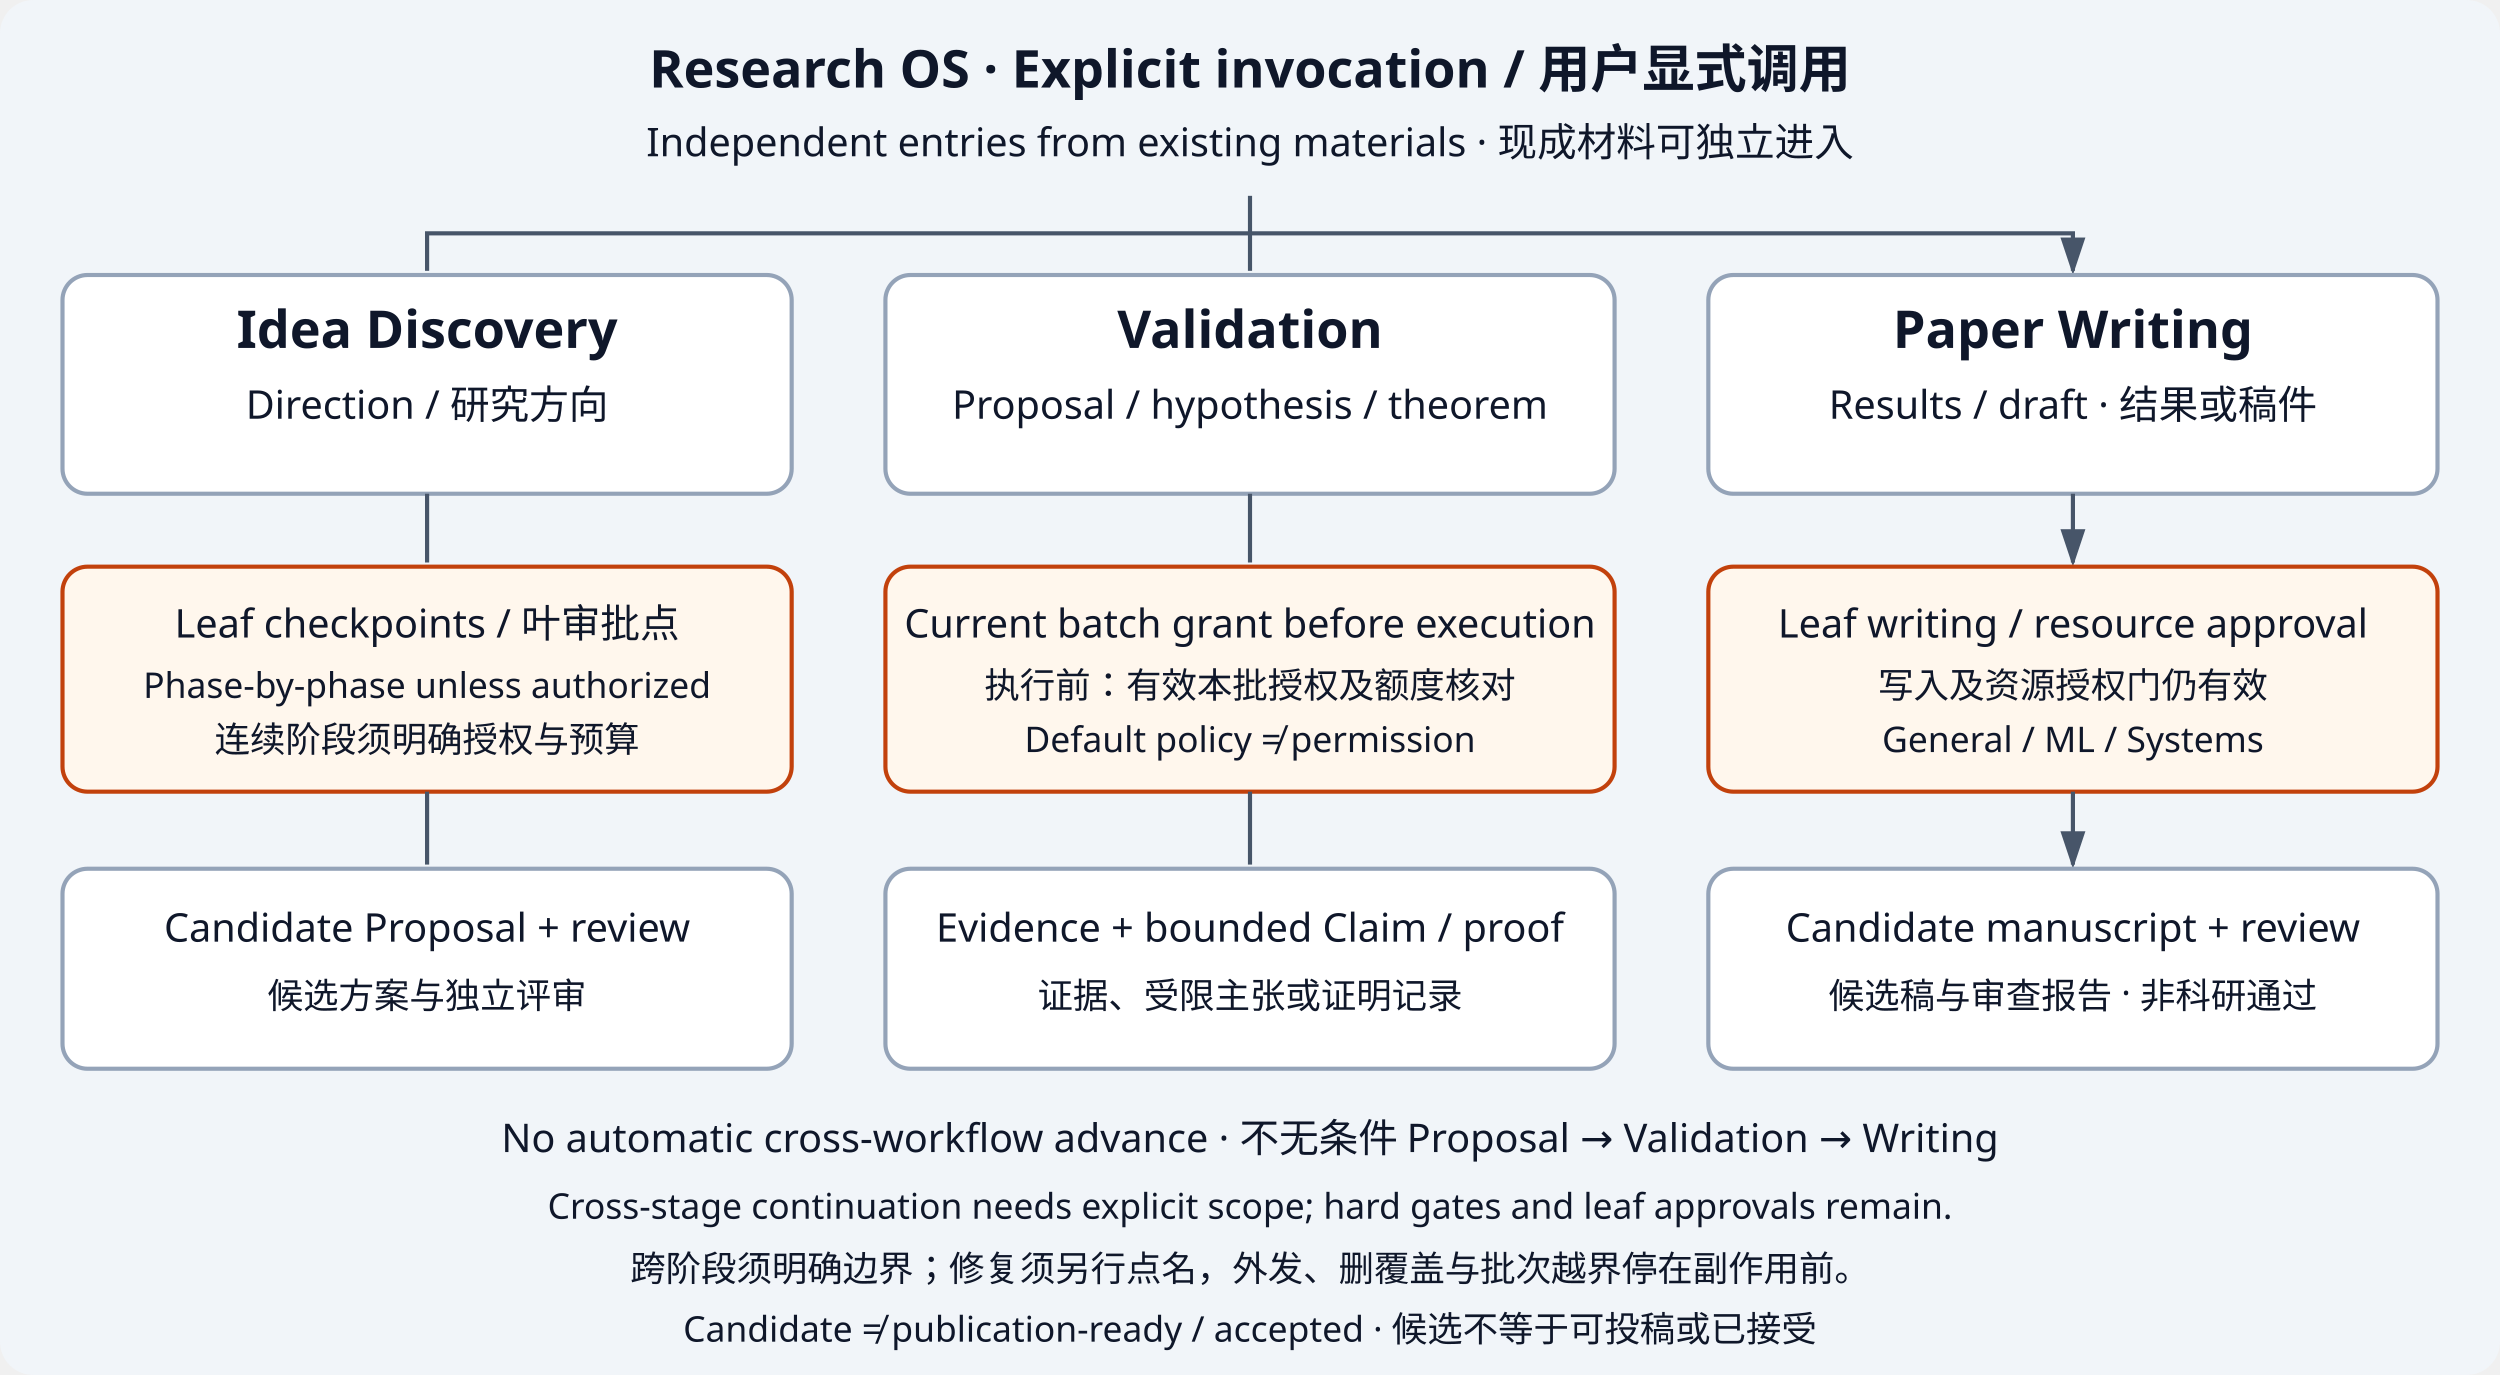
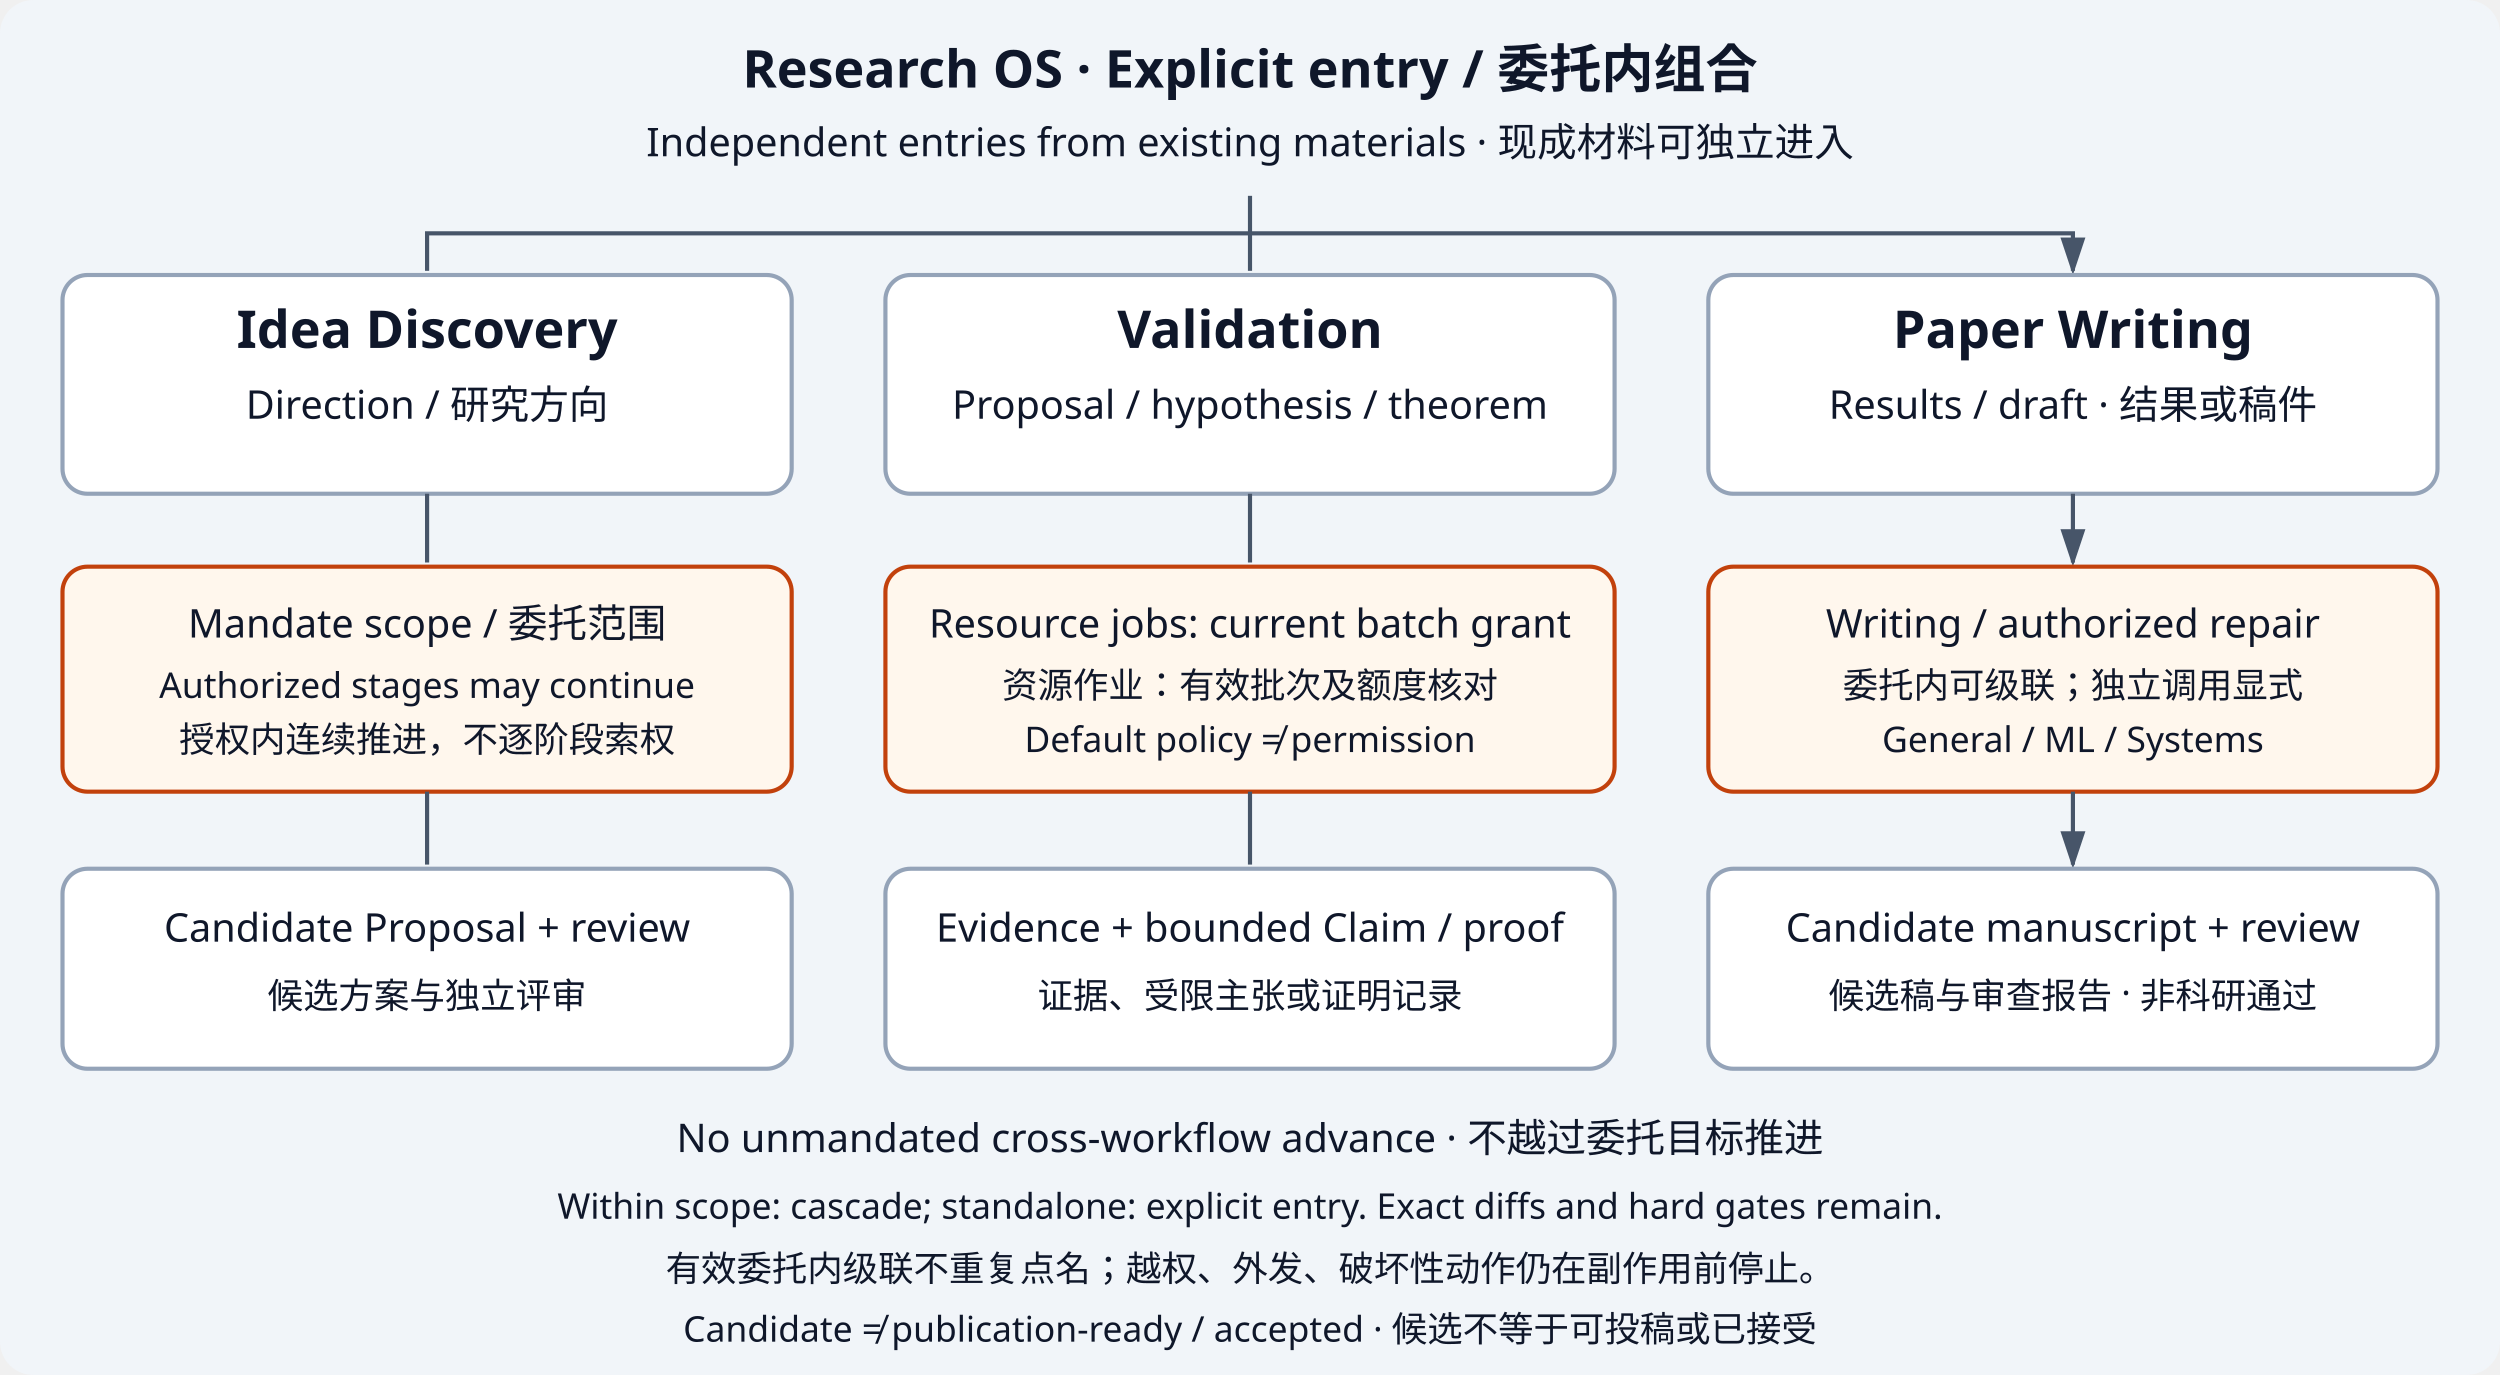
<svg xmlns="http://www.w3.org/2000/svg" viewBox="0 0 1200 660" role="img" aria-labelledby="title desc">
  <defs>
    <marker id="arrow" markerWidth="10" markerHeight="10" refX="8" refY="3" orient="auto">
      <path d="M0,0 L0,6 L9,3 z" fill="#475569" />
    </marker>
    <style>text{font-family:system-ui,sans-serif;fill:#0f172a;font-size:19px}.heading{font-size:25px;font-weight:700}.small{font-size:17px}.box{fill:#fff;stroke:#94a3b8;stroke-width:2}.gate{fill:#fff7ed;stroke:#c2410c;stroke-width:2}.line{stroke:#475569;stroke-width:2;marker-end:url(#arrow)}</style>
  </defs>
  <rect width="1200" height="660" rx="16" fill="#f1f5f9" />
-   <text x="600" y="42" text-anchor="middle" class="heading">Research OS · Explicit invocation / 用户显式调用</text>
+   <text x="600" y="42" text-anchor="middle" class="heading">Research OS · Explicit entry / 委托内组合</text>
  <text x="600" y="75" text-anchor="middle">Independent entries from existing materials · 现成材料可独立进入</text>
  <path d="M600 94 V112 H205 V130 M600 112 V130 M600 112 H995 V130" fill="none" class="line" />
  <rect x="30" y="132" width="350" height="105" rx="12" class="box" />
  <text x="205" y="167" text-anchor="middle" class="heading">Idea Discovery</text>
  <text x="205" y="201" text-anchor="middle">Direction / 研究方向</text>
  <rect x="425" y="132" width="350" height="105" rx="12" class="box" />
  <text x="600" y="167" text-anchor="middle" class="heading">Validation</text>
  <text x="600" y="201" text-anchor="middle">Proposal / hypothesis / theorem</text>
  <rect x="820" y="132" width="350" height="105" rx="12" class="box" />
  <text x="995" y="167" text-anchor="middle" class="heading">Paper Writing</text>
  <text x="995" y="201" text-anchor="middle">Results / draft · 结果或稿件</text>
  <path d="M205 237 V270 M600 237 V270 M995 237 V270" class="line" />
  <rect x="30" y="272" width="350" height="108" rx="12" class="gate" />
-   <text x="205" y="306" text-anchor="middle">Leaf checkpoints / 叶审批点</text>
-   <text x="205" y="335" text-anchor="middle" class="small">Phase-by-phase unless authorized</text>
-   <text x="205" y="361" text-anchor="middle" class="small">连续阶段须明确授权与预算</text>
+   <text x="205" y="306" text-anchor="middle">Mandate scope / 委托范围</text>
+   <text x="205" y="335" text-anchor="middle" class="small">Authorized stages may continue</text>
+   <text x="205" y="361" text-anchor="middle" class="small">授权内连续推进，不逐阶段索权</text>
  <rect x="425" y="272" width="350" height="108" rx="12" class="gate" />
-   <text x="600" y="306" text-anchor="middle">Current batch grant before execution</text>
-   <text x="600" y="335" text-anchor="middle" class="small">执行前：有效本批授权及额度核对</text>
+   <text x="600" y="306" text-anchor="middle">Resource jobs: current batch grant</text>
+   <text x="600" y="335" text-anchor="middle" class="small">资源作业：有效批次及额度核对</text>
  <text x="600" y="361" text-anchor="middle" class="small">Default policy ≠ permission</text>
  <rect x="820" y="272" width="350" height="108" rx="12" class="gate" />
-   <text x="995" y="306" text-anchor="middle">Leaf writing / resource approval</text>
-   <text x="995" y="335" text-anchor="middle" class="small">写入及资源授权门仍有效</text>
+   <text x="995" y="306" text-anchor="middle">Writing / authorized repair</text>
+   <text x="995" y="335" text-anchor="middle" class="small">委托内可级联；独立调用显式</text>
  <text x="995" y="361" text-anchor="middle" class="small">General / ML / Systems</text>
  <path d="M205 380 V415 M600 380 V415 M995 380 V415" class="line" />
  <rect x="30" y="417" width="350" height="96" rx="12" class="box" />
  <text x="205" y="452" text-anchor="middle">Candidate Proposal + review</text>
  <text x="205" y="484" text-anchor="middle" class="small">候选方案与独立评审</text>
  <rect x="425" y="417" width="350" height="96" rx="12" class="box" />
  <text x="600" y="452" text-anchor="middle">Evidence + bounded Claim / proof</text>
  <text x="600" y="484" text-anchor="middle" class="small">证据、受限主张或证明记录</text>
  <rect x="820" y="417" width="350" height="96" rx="12" class="box" />
  <text x="995" y="452" text-anchor="middle">Candidate manuscript + review</text>
  <text x="995" y="484" text-anchor="middle" class="small">候选稿与审查报告 · 非科研通过</text>
-   <text x="600" y="553" text-anchor="middle">No automatic cross-workflow advance · 不无条件 Proposal → Validation → Writing</text>
-   <text x="600" y="585" text-anchor="middle" class="small">Cross-stage continuation needs explicit scope; hard gates and leaf approvals remain.</text>
-   <text x="600" y="615" text-anchor="middle" class="small">跨阶段须明确边界；修复须另行点名，外发、删覆盖与批次越界停在副作用前。</text>
+   <text x="600" y="553" text-anchor="middle">No unmandated cross-workflow advance · 不越过委托目标推进</text>
+   <text x="600" y="585" text-anchor="middle" class="small">Within scope: cascade; standalone: explicit entry. Exact diffs and hard gates remain.</text>
+   <text x="600" y="615" text-anchor="middle" class="small">有效委托内级联不重复点名；越权、外发、破坏性动作仍在副作用前停止。</text>
  <text x="600" y="644" text-anchor="middle" class="small">Candidate ≠ publication-ready / accepted · 候选不等于可投稿或已接受</text>
</svg>
